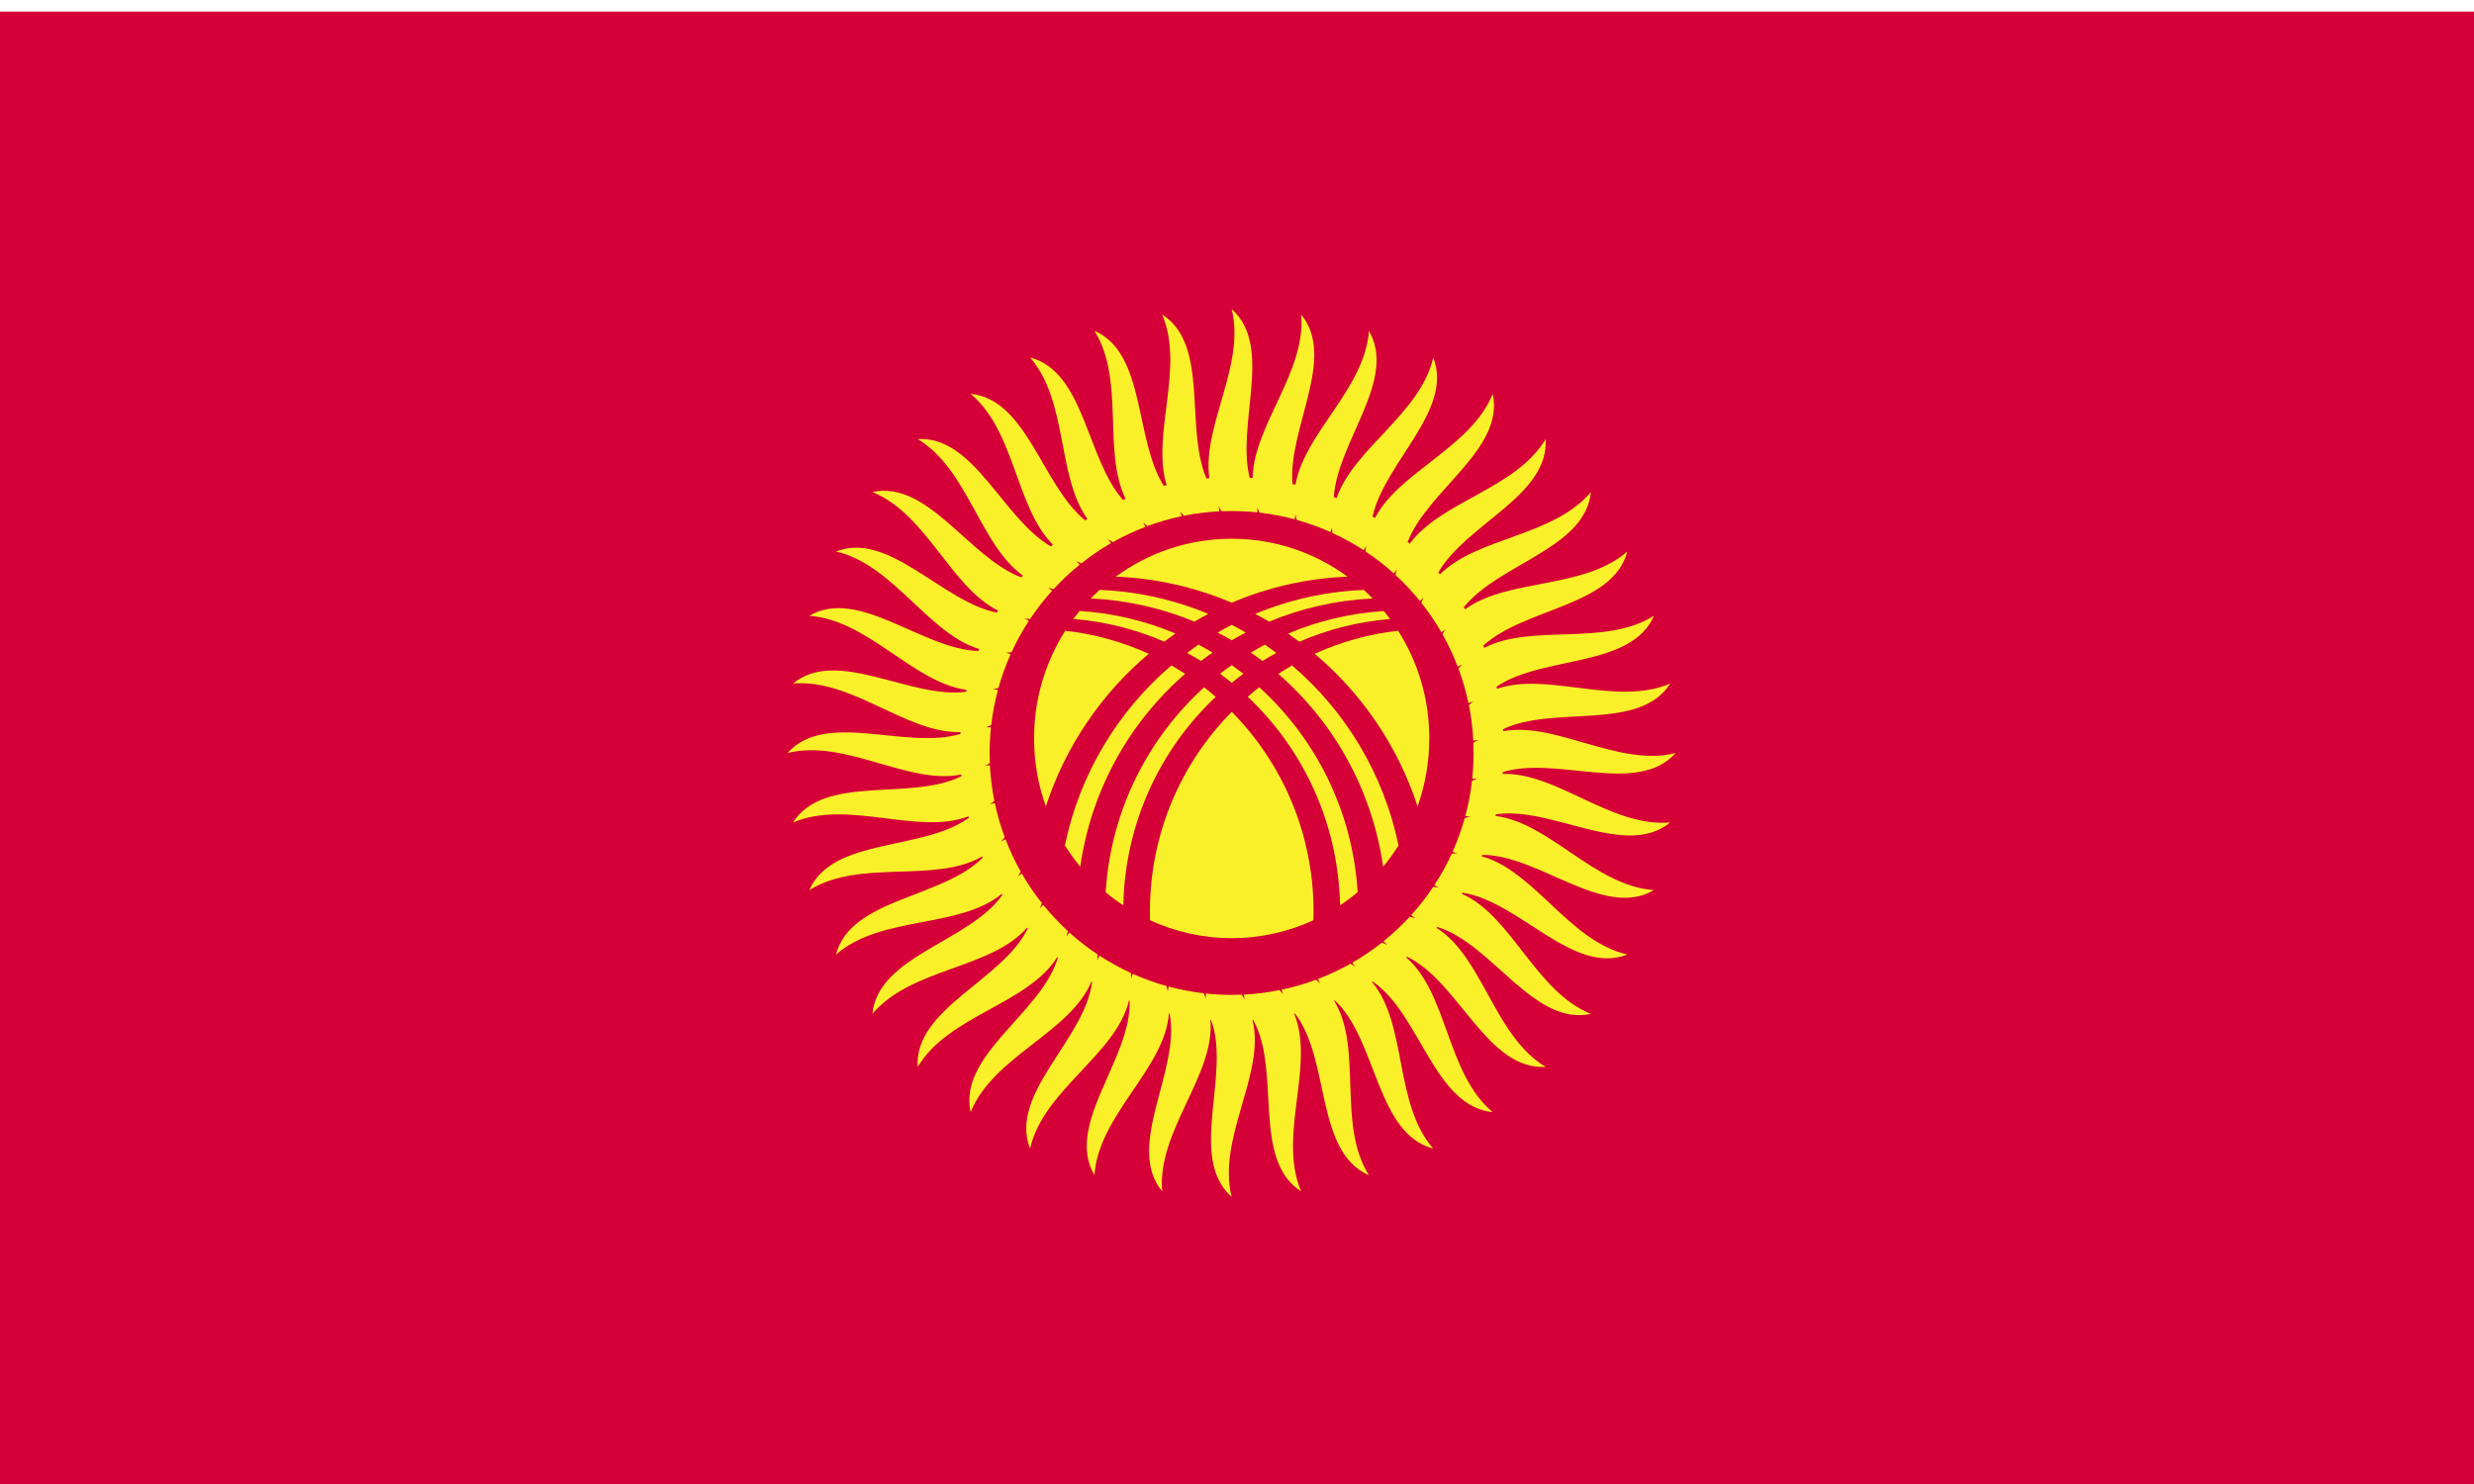
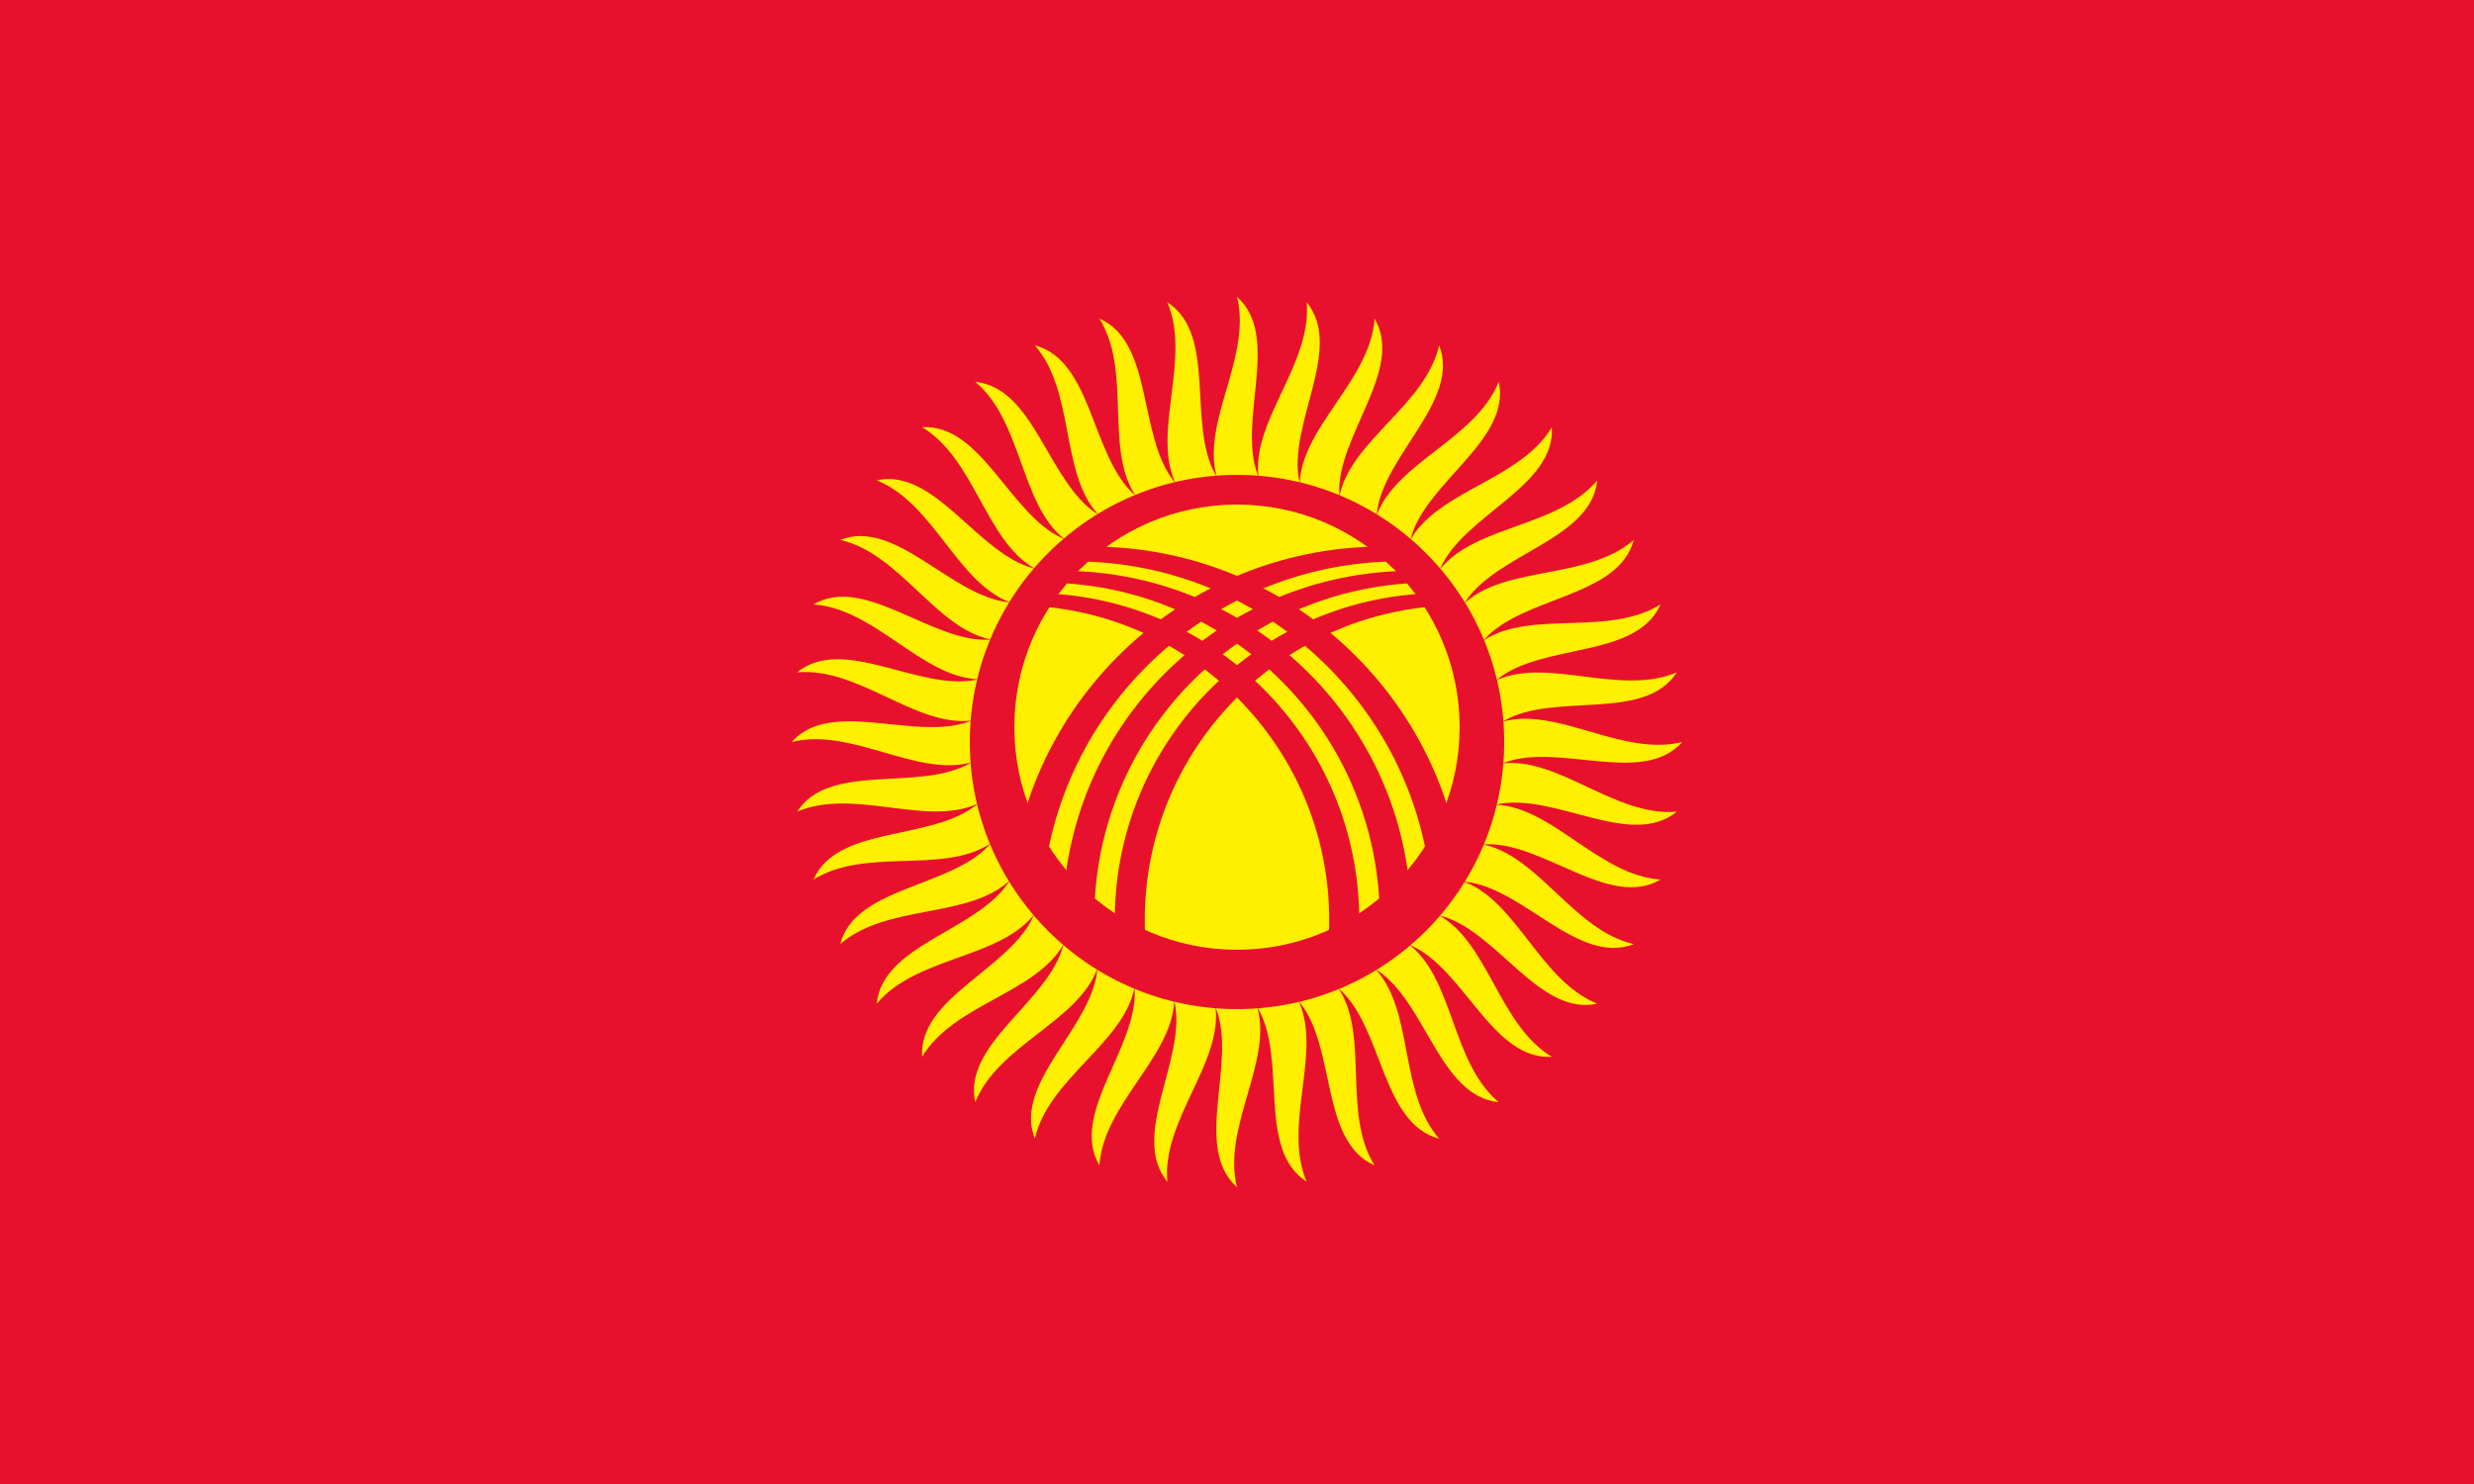
- <svg xmlns="http://www.w3.org/2000/svg" version="1.0" id="kyrgyz" x="0px" y="0px" viewBox="5 35 150 90" enable-background="new 0 0 160 160" xml:space="preserve">
-   <g>
-     <path id="_x34_" fill="#D50037" d="M2.653,35.703h153.85v89.74H2.653L2.653,35.703z" />
-   </g>
-   <g>
-     <g>
-       <path fill="#F9F02A" d="M106.6,80.67c-3.478,0.867-7.236-1.912-10.462-1.326c0-0.041-0.003-0.081-0.008-0.122    c3.101-1.479,8.259,0.173,10.138-2.764c-3.284,1.397-7.412-0.739-10.503,0.316c-0.008-0.046-0.018-0.087-0.028-0.132    c2.838-1.913,8.151-1.112,9.544-4.294c-3.02,1.887-7.404,0.444-10.291,1.943c-0.018-0.046-0.038-0.087-0.056-0.133    c2.514-2.315,7.859-2.366,8.733-5.712c-2.677,2.325-7.219,1.601-9.842,3.508c-0.023-0.041-0.048-0.087-0.074-0.127    c2.132-2.662,7.369-3.549,7.706-6.986c-2.274,2.713-6.854,2.713-9.149,4.988c-0.031-0.036-0.066-0.077-0.099-0.117    c1.701-2.948,6.708-4.646,6.504-8.08c-1.815,3.03-6.321,3.748-8.238,6.339c-0.043-0.036-0.087-0.071-0.127-0.107    c1.237-3.167,5.888-5.625,5.156-8.975c-1.318,3.264-5.64,4.681-7.139,7.527c-0.048-0.031-0.097-0.061-0.148-0.087    c0.745-3.315,4.931-6.461,3.682-9.643c-0.788,3.422-4.819,5.492-5.862,8.527c-0.056-0.021-0.112-0.041-0.168-0.066    c0.23-3.376,3.855-7.129,2.129-10.08c-0.242,3.498-3.894,6.175-4.457,9.332c-0.059-0.015-0.117-0.031-0.173-0.041    c-0.298-3.376,2.687-7.644,0.523-10.281c0.306,3.493-2.879,6.706-2.945,9.914c-0.056-0.005-0.117-0.005-0.176-0.01    c-0.823-3.286,1.457-7.967-1.093-10.237c0.849,3.407-1.795,7.078-1.354,10.255c-0.061,0.005-0.12,0.01-0.178,0.015    c-1.326-3.116,0.191-8.098-2.68-9.939c1.372,3.233-0.668,7.277,0.268,10.347c-0.059,0.015-0.112,0.031-0.171,0.046    c-1.803-2.871-1.076-8.04-4.204-9.404c1.864,2.978,0.474,7.303,1.889,10.189c-0.051,0.026-0.104,0.046-0.156,0.072    c-2.241-2.55-2.325-7.782-5.637-8.644c2.315,2.657,1.606,7.165,3.478,9.791c-0.046,0.026-0.094,0.056-0.14,0.087    c-2.626-2.152-3.526-7.338-6.941-7.675c2.71,2.274,2.71,6.854,4.985,9.149c-0.038,0.036-0.079,0.071-0.115,0.107    c-2.948-1.703-4.648-6.711-8.08-6.512c3.042,1.826,3.748,6.374,6.374,8.277c-0.031,0.036-0.064,0.076-0.092,0.112    c-3.195-1.204-5.658-5.91-9.03-5.176c3.299,1.336,4.712,5.732,7.619,7.19c-0.02,0.041-0.046,0.076-0.072,0.122    c-3.35-0.673-6.532-4.967-9.753-3.707c3.478,0.801,5.561,4.952,8.674,5.915c-0.013,0.041-0.028,0.082-0.046,0.122    c-3.422-0.117-7.249-3.891-10.248-2.137c3.575,0.25,6.288,4.049,9.536,4.493c-0.01,0.041-0.018,0.076-0.028,0.117    c-3.404,0.449-7.8-2.713-10.495-0.5c3.582-0.316,6.874,3.039,10.158,2.943c0,0.036-0.005,0.071-0.005,0.107    c-3.294,1.01-8.159-1.453-10.485,1.163c3.503-0.877,7.292,1.948,10.533,1.305c0.003,0.036,0.003,0.066,0.008,0.102    c-3.09,1.54-8.312-0.158-10.209,2.805c3.338-1.418,7.539,0.801,10.638-0.372c0.008,0.031,0.018,0.061,0.025,0.087    c-2.802,2.04-8.261,1.163-9.676,4.391c3.085-1.928,7.603-0.378,10.482-2.045c0.01,0.025,0.023,0.046,0.033,0.071    c-2.435,2.478-8.01,2.453-8.896,5.88c2.751-2.402,7.484-1.555,10.06-3.687c0.015,0.02,0.026,0.041,0.036,0.061    c-1.994,2.851-7.542,3.687-7.889,7.226c2.351-2.805,7.183-2.708,9.381-5.237c0.015,0.015,0.031,0.026,0.041,0.046    c-1.502,3.151-6.889,4.845-6.675,8.404c1.884-3.151,6.693-3.799,8.46-6.665c0.015,0.015,0.028,0.026,0.038,0.041    c-0.974,3.356-6.05,5.875-5.288,9.368c1.377-3.412,6.03-4.804,7.323-7.92c0.015,0.01,0.025,0.02,0.041,0.026    c-0.423,3.478-5.066,6.767-3.761,10.1c0.826-3.59,5.217-5.696,5.997-8.975c0.013,0.005,0.028,0.01,0.038,0.015    c0.138,3.503-3.945,7.486-2.132,10.577c0.252-3.677,4.266-6.446,4.516-9.812c0.015,0,0.031,0.005,0.043,0.01    c0.686,3.442-2.726,8.02-0.451,10.785c-0.324-3.672,3.208-7.03,2.927-10.398c0,0,0.028,0,0.038,0    c1.226,3.294-1.438,8.348,1.247,10.73c-0.895-3.575,2.065-7.445,1.265-10.73c0,0,0.028,0,0.041,0    c1.719,3.06-0.117,8.465,2.907,10.398c-1.441-3.386,0.869-7.67-0.426-10.785c0.013,0,0.028-0.005,0.043-0.01    c2.167,2.759,1.206,8.373,4.49,9.812c-1.95-3.116-0.344-7.7-2.103-10.577c0.015-0.005,0.031-0.015,0.043-0.02    c2.565,2.392,2.501,8.08,5.961,8.98c-2.41-2.769-1.543-7.537-3.718-10.11c0.015-0.01,0.028-0.015,0.043-0.025    c2.894,1.968,3.72,7.573,7.28,7.925c-2.81-2.351-2.705-7.185-5.242-9.383c0.015-0.015,0.028-0.026,0.049-0.041    c3.149,1.504,4.847,6.889,8.404,6.68c-3.131-1.882-3.791-6.645-6.617-8.435c0.013-0.02,0.028-0.036,0.046-0.051    c3.333,1.015,5.842,6.03,9.314,5.273c-3.376-1.362-4.776-5.936-7.825-7.282c0.015-0.02,0.028-0.046,0.043-0.066    c3.44,0.51,6.693,5.04,9.993,3.748c-3.537-0.816-5.633-5.084-8.832-5.956c0.012-0.031,0.025-0.061,0.038-0.087    c3.463,0,7.366,3.922,10.408,2.137c-3.603-0.25-6.333-4.105-9.613-4.498c0.008-0.031,0.015-0.066,0.026-0.097    c3.414-0.515,7.856,2.718,10.574,0.49c-3.585,0.316-6.874-3.044-10.164-2.942c0.005-0.036,0.008-0.076,0.013-0.112    c3.29-1.01,8.158,1.452,10.483-1.159 M94.249,82.353c-0.082,0.729-0.219,1.438-0.405,2.132c0.092,0.02,0.189,0.036,0.298,0.051    c-0.117,0.02-0.229,0.046-0.334,0.076c-0.194,0.704-0.439,1.387-0.737,2.04c0.087,0.036,0.181,0.071,0.286,0.097    c-0.115,0.005-0.23,0.01-0.339,0.026c-0.303,0.663-0.653,1.295-1.051,1.902c0.082,0.046,0.168,0.097,0.27,0.138    c-0.115-0.015-0.232-0.025-0.341-0.031c-0.403,0.607-0.847,1.178-1.334,1.714c0.072,0.061,0.156,0.122,0.245,0.184    c-0.112-0.036-0.227-0.061-0.337-0.082c-0.487,0.53-1.018,1.025-1.581,1.479c0.061,0.076,0.133,0.148,0.217,0.219    c-0.11-0.051-0.217-0.097-0.319-0.133c-0.566,0.449-1.165,0.857-1.795,1.219c0.051,0.082,0.109,0.163,0.176,0.245    c-0.097-0.066-0.194-0.128-0.291-0.179c-0.63,0.352-1.283,0.663-1.966,0.923c0.036,0.087,0.084,0.179,0.138,0.27    c-0.087-0.081-0.173-0.158-0.26-0.224c-0.673,0.25-1.369,0.454-2.086,0.602c0.023,0.092,0.051,0.189,0.092,0.291    c-0.074-0.092-0.145-0.184-0.222-0.265c-0.701,0.143-1.418,0.235-2.152,0.271c0.008,0.097,0.02,0.194,0.043,0.301    c-0.059-0.102-0.115-0.204-0.176-0.296c-0.204,0.01-0.411,0.015-0.612,0.015c-0.528,0-1.048-0.031-1.558-0.082    c-0.005,0.092-0.01,0.194-0.003,0.301c-0.041-0.112-0.084-0.219-0.13-0.316c-0.729-0.087-1.44-0.225-2.132-0.408    c-0.02,0.092-0.038,0.189-0.051,0.296c-0.02-0.112-0.046-0.224-0.074-0.332c-0.706-0.194-1.387-0.444-2.045-0.734    c-0.033,0.087-0.066,0.178-0.095,0.286c-0.005-0.117-0.01-0.235-0.025-0.342c-0.661-0.306-1.298-0.658-1.9-1.05    c-0.051,0.081-0.094,0.168-0.143,0.27c0.015-0.117,0.025-0.235,0.031-0.342c-0.604-0.403-1.175-0.846-1.714-1.331    c-0.061,0.071-0.122,0.153-0.181,0.245c0.033-0.117,0.064-0.23,0.084-0.337c-0.53-0.49-1.03-1.02-1.484-1.581    c-0.074,0.061-0.145,0.133-0.217,0.209c0.051-0.102,0.097-0.209,0.133-0.316c-0.446-0.566-0.857-1.163-1.216-1.795    c-0.084,0.051-0.163,0.107-0.247,0.179c0.066-0.097,0.127-0.194,0.181-0.291c-0.354-0.627-0.663-1.285-0.923-1.963    c-0.087,0.036-0.179,0.076-0.273,0.133c0.084-0.087,0.156-0.173,0.224-0.255c-0.25-0.673-0.451-1.372-0.602-2.086    c-0.092,0.02-0.189,0.051-0.291,0.087c0.095-0.072,0.184-0.143,0.265-0.219c-0.143-0.699-0.232-1.423-0.273-2.152    c-0.092,0.005-0.191,0.02-0.298,0.046c0.104-0.061,0.207-0.117,0.296-0.184C65.007,81.075,65,80.871,65,80.667    c0-0.525,0.031-1.045,0.084-1.56c-0.094-0.005-0.196-0.005-0.303,0c0.112-0.041,0.219-0.082,0.319-0.133    c0.081-0.724,0.219-1.438,0.408-2.132c-0.094-0.02-0.191-0.036-0.301-0.046c0.115-0.02,0.227-0.046,0.331-0.076    c0.196-0.704,0.446-1.387,0.737-2.045c-0.087-0.036-0.179-0.066-0.286-0.092c0.12-0.005,0.232-0.015,0.342-0.026    c0.304-0.663,0.655-1.301,1.051-1.902c-0.079-0.051-0.171-0.097-0.27-0.138c0.117,0.01,0.234,0.02,0.342,0.026    c0.401-0.602,0.849-1.178,1.334-1.713c-0.072-0.061-0.153-0.122-0.245-0.179c0.115,0.031,0.227,0.061,0.334,0.081    c0.492-0.535,1.02-1.03,1.583-1.484c-0.061-0.072-0.133-0.143-0.214-0.214c0.11,0.051,0.214,0.092,0.319,0.132    c0.564-0.449,1.163-0.857,1.793-1.224c-0.049-0.076-0.105-0.158-0.173-0.245c0.097,0.066,0.194,0.128,0.288,0.184    c0.63-0.357,1.285-0.663,1.966-0.923c-0.036-0.087-0.079-0.178-0.135-0.27c0.084,0.076,0.171,0.153,0.257,0.219    c0.673-0.25,1.369-0.449,2.088-0.602c-0.025-0.092-0.054-0.184-0.094-0.285c0.071,0.092,0.148,0.178,0.219,0.26    c0.701-0.143,1.425-0.23,2.157-0.271c-0.008-0.092-0.02-0.189-0.046-0.296c0.056,0.102,0.12,0.199,0.181,0.291    c0.201-0.005,0.403-0.01,0.609-0.01c0.525,0,1.045,0.026,1.558,0.081c0.008-0.097,0.008-0.194,0-0.306    c0.043,0.112,0.081,0.219,0.13,0.321c0.729,0.081,1.44,0.219,2.132,0.403c0.02-0.087,0.038-0.189,0.048-0.296    c0.023,0.117,0.049,0.23,0.082,0.332c0.699,0.199,1.382,0.444,2.04,0.739c0.036-0.087,0.069-0.184,0.095-0.286    c0.003,0.117,0.01,0.23,0.025,0.342c0.661,0.301,1.295,0.653,1.9,1.045c0.051-0.081,0.097-0.168,0.14-0.265    c-0.013,0.117-0.026,0.23-0.028,0.342c0.604,0.403,1.178,0.847,1.711,1.331c0.061-0.071,0.125-0.153,0.181-0.245    c-0.033,0.112-0.061,0.224-0.082,0.337c0.533,0.49,1.028,1.015,1.484,1.581c0.071-0.061,0.145-0.132,0.217-0.214    c-0.051,0.107-0.095,0.214-0.133,0.316c0.446,0.566,0.854,1.168,1.219,1.795c0.081-0.051,0.163-0.107,0.247-0.179    c-0.069,0.102-0.13,0.199-0.181,0.296c0.354,0.627,0.66,1.28,0.92,1.963c0.087-0.036,0.179-0.082,0.27-0.138    c-0.079,0.087-0.155,0.173-0.222,0.26c0.252,0.673,0.454,1.372,0.602,2.086c0.095-0.02,0.189-0.051,0.291-0.092    c-0.095,0.072-0.181,0.148-0.26,0.219c0.14,0.704,0.23,1.423,0.265,2.157c0.095-0.01,0.196-0.026,0.301-0.046    c-0.105,0.056-0.202,0.117-0.296,0.179c0.01,0.204,0.013,0.408,0.013,0.612c0,0.525-0.028,1.045-0.082,1.555    c0.094,0.005,0.194,0.01,0.303,0.005C94.458,82.261,94.351,82.307,94.249,82.353" />
-       <path fill="#F9F02A" d="M78.26,72.23c-2.045-0.852-4.263-1.362-6.589-1.454c-0.184,0.168-0.362,0.342-0.535,0.52    c2.213,0.102,4.327,0.592,6.275,1.402C77.689,72.535,77.972,72.377,78.26,72.23" />
-       <path fill="#F9F02A" d="M86.7,69.972c-1.971-1.448-4.398-2.3-7.02-2.3c-2.626,0-5.05,0.851-7.03,2.3    c2.486,0.102,4.852,0.653,7.03,1.581C81.852,70.625,84.221,70.074,86.7,69.972" />
-       <path fill="#F9F02A" d="M76.27,73.42c-1.81-0.76-3.763-1.239-5.811-1.367c-0.13,0.158-0.26,0.321-0.383,0.484    c1.943,0.158,3.797,0.632,5.508,1.377C75.808,73.746,76.035,73.583,76.27,73.42" />
-       <path fill="#F9F02A" d="M81.35,76.68c-0.24,0.184-0.474,0.378-0.701,0.576c3.363,3.172,5.497,7.655,5.599,12.647    c0.372-0.245,0.729-0.51,1.068-0.796C87.01,84.177,84.771,79.781,81.35,76.68" />
-       <path fill="#F9F02A" d="M81.949,72.7c1.951-0.811,4.065-1.3,6.278-1.402c-0.173-0.178-0.354-0.352-0.538-0.52    c-2.325,0.092-4.544,0.602-6.586,1.454C81.388,72.379,81.671,72.537,81.949,72.7" />
-       <path fill="#F9F02A" d="M83.34,75.36c-0.286,0.163-0.564,0.332-0.836,0.51c3.366,2.927,5.696,7.04,6.356,11.694    c0.339-0.403,0.65-0.837,0.933-1.29C88.896,81.934,86.573,78.119,83.34,75.36" />
-       <path fill="#F9F02A" d="M74.65,74.65c-1.576-0.714-3.277-1.198-5.064-1.397c-1.193,1.887-1.89,4.121-1.89,6.527    c0,1.448,0.252,2.836,0.714,4.126C69.604,80.254,71.789,77.057,74.65,74.65" />
-       <path fill="#F9F02A" d="M83.78,73.919c1.711-0.744,3.565-1.219,5.508-1.377c-0.122-0.163-0.25-0.326-0.38-0.484    c-2.05,0.127-4.01,0.607-5.811,1.367C83.329,73.588,83.556,73.751,83.78,73.919" />
-       <path fill="#F9F02A" d="M74.72,90.28c0,0.178,0.003,0.357,0.005,0.53c1.509,0.693,3.187,1.086,4.957,1.086    c1.767,0,3.442-0.393,4.952-1.086c0.005-0.173,0.008-0.352,0.008-0.53c0-4.727-1.897-9.01-4.959-12.11    C76.615,81.271,74.72,85.554,74.72,90.28" />
-       <path fill="#F9F02A" d="M79.68,72.894c-0.288,0.148-0.574,0.306-0.852,0.469c0.288,0.148,0.571,0.306,0.852,0.469    c0.278-0.163,0.563-0.321,0.852-0.469C80.251,73.2,79.968,73.042,79.68,72.894" />
-       <path fill="#F9F02A" d="M84.71,74.65c2.858,2.407,5.05,5.604,6.239,9.256c0.459-1.29,0.711-2.677,0.711-4.126    c0-2.407-0.693-4.641-1.889-6.527C87.987,73.451,86.281,73.936,84.71,74.65" />
-       <path fill="#F9F02A" d="M78.71,77.26c-0.232-0.199-0.467-0.392-0.704-0.576c-3.419,3.101-5.661,7.496-5.969,12.428    c0.339,0.286,0.698,0.551,1.071,0.796C73.208,84.914,75.345,80.432,78.71,77.26" />
-       <path fill="#F9F02A" d="M78.971,75.862c0.242,0.178,0.477,0.357,0.709,0.546c0.232-0.189,0.467-0.367,0.704-0.546    c-0.23-0.179-0.464-0.357-0.704-0.525C79.438,75.505,79.203,75.684,78.971,75.862" />
-       <path fill="#F9F02A" d="M76.855,75.867c-0.275-0.178-0.553-0.347-0.834-0.51c-3.233,2.759-5.558,6.573-6.456,10.913    c0.285,0.454,0.597,0.887,0.933,1.295C71.158,82.905,73.489,78.795,76.855,75.867" />
-       <path fill="#F9F02A" d="M80.84,74.58c0.237,0.163,0.472,0.332,0.701,0.505c0.278-0.168,0.558-0.332,0.844-0.485    c-0.227-0.173-0.459-0.342-0.696-0.505C81.404,74.249,81.118,74.412,80.84,74.58" />
-       <path fill="#F9F02A" d="M76.972,74.6c0.283,0.153,0.566,0.316,0.844,0.485c0.232-0.173,0.462-0.342,0.701-0.505    c-0.278-0.168-0.561-0.332-0.849-0.484C77.433,74.258,77.199,74.426,76.972,74.6" />
+ <svg xmlns="http://www.w3.org/2000/svg" xmlns:xlink="http://www.w3.org/1999/xlink" width="750" height="450" viewBox="0 0 250 150">
+   <clipPath id="c">
+     <circle r="25" />
+   </clipPath>
+   <rect width="250" height="150" fill="#e8112d" />
+   <g transform="translate(125,75)">
+     <g id="r20" transform="scale(0.25)">
+       <g id="r4">
+         <path id="r1" d="m-8.4,108c8.4,22 -9.6,56 8.4,72c-6,-24 14-50 8.4,-72s-25.2,-22 -16.8,0z" fill="#ffef00" />
+         <use xlink:href="#r1" transform="rotate(90)" />
+         <use xlink:href="#r1" transform="rotate(180)" />
+         <use xlink:href="#r1" transform="rotate(270)" />
+       </g>
+       <use xlink:href="#r4" transform="rotate(18)" />
+       <use xlink:href="#r4" transform="rotate(36)" />
+       <use xlink:href="#r4" transform="rotate(54)" />
+       <use xlink:href="#r4" transform="rotate(72)" />
    </g>
+     <use xlink:href="#r20" transform="rotate(9)" />
+     <circle r="27" fill="#e8112d" />
+     <circle cy="-1.5" r="22.5" fill="#ffef00" />
+     <g id="x" fill="#e8112d" clip-path="url(#c)">
+       <path d="M-23.055,18a37.755,37.755 0 1,1 75.51,0H52.76a36.26,36.26 0 1,0 -72.521,0z" />
+       <path d="M-17.601,18a35.301,35.301 0 1,1 70.602,0H53.425a33.925,33.925 0 1,0 -67.849,0z" />
+       <path d="M20.7,-15.052a33.052,33.052 0 1,0 0,66.105L22.5,49.82a31.82,31.82 0 1,1 0,-63.64z" />
+     </g>
+     <use xlink:href="#x" transform="scale(-1,1)" />
  </g>
</svg>
